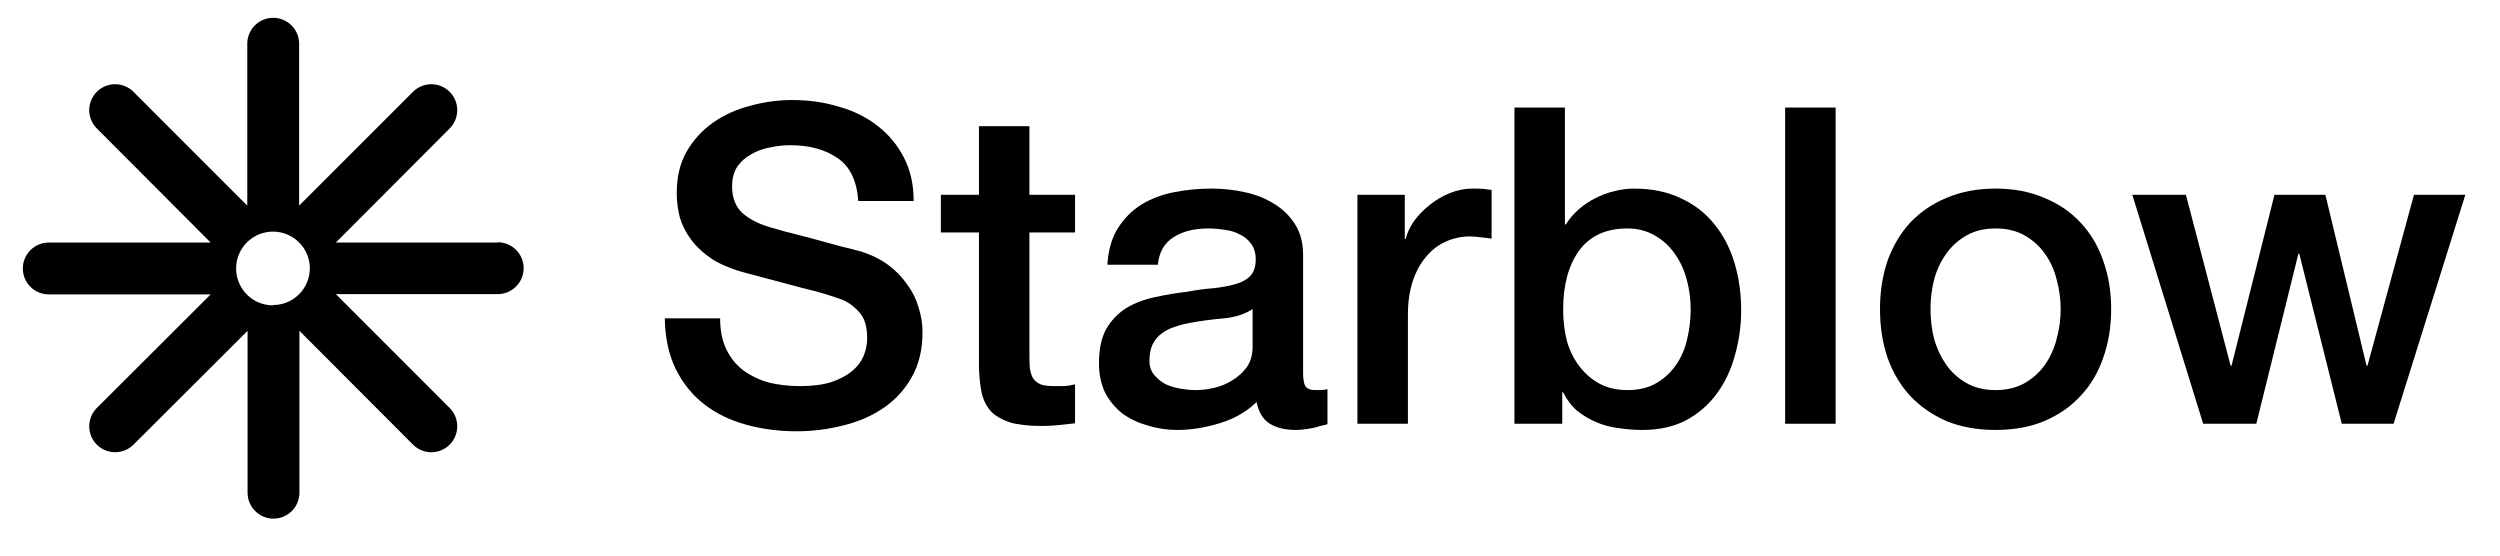
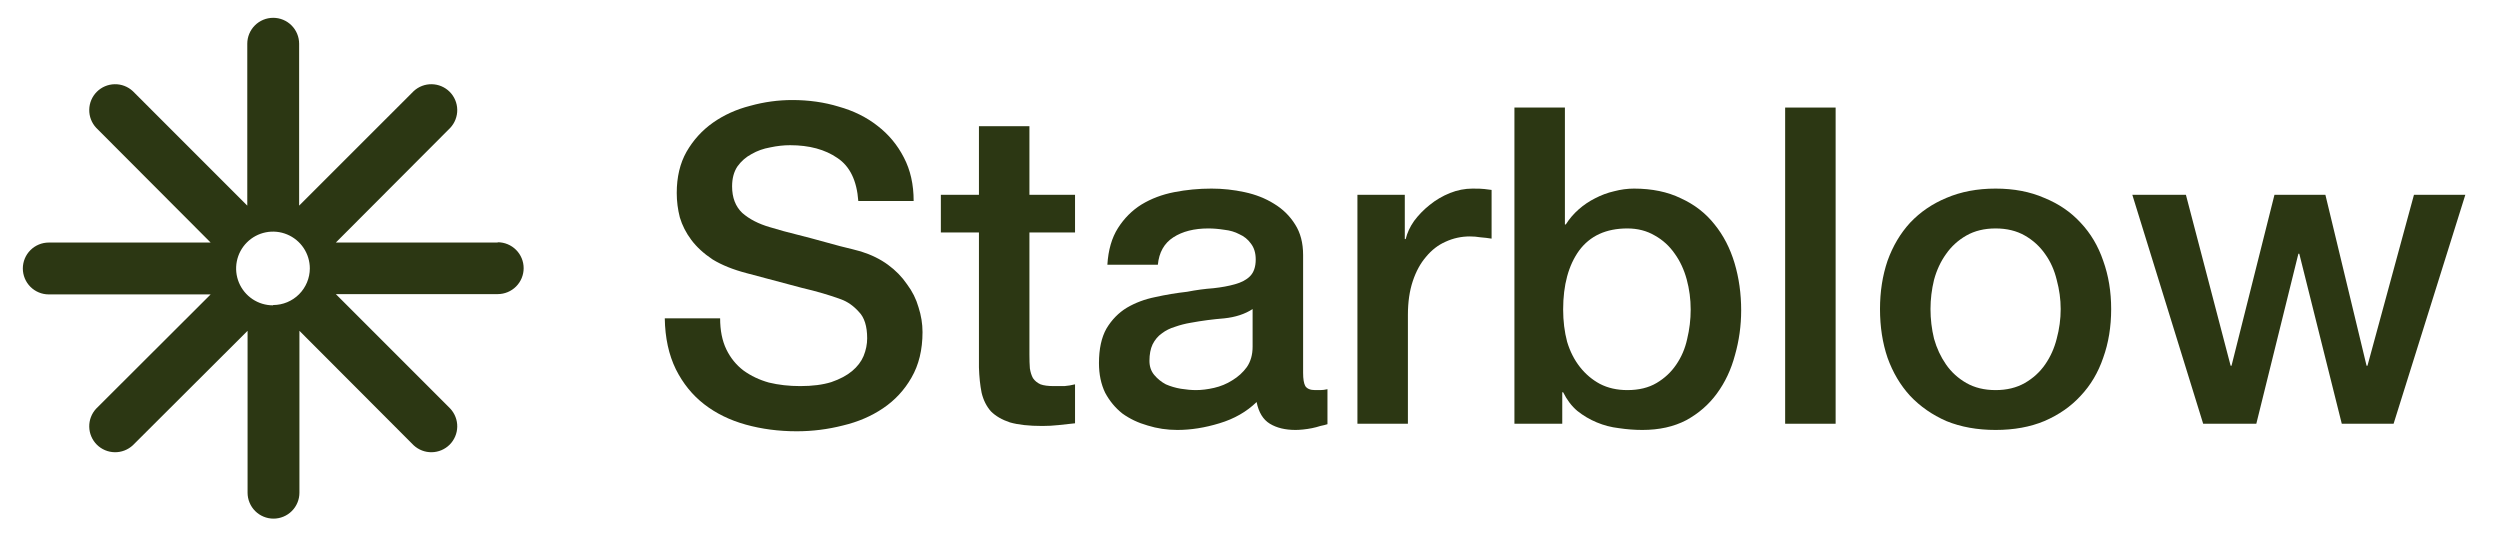
<svg xmlns="http://www.w3.org/2000/svg" width="135" height="30" viewBox="0 0 135 30" fill="none">
-   <path d="M38.887 17.191C38.887 17.844 38.999 18.402 39.222 18.865C39.445 19.327 39.756 19.71 40.155 20.012C40.553 20.299 41.008 20.515 41.518 20.658C42.044 20.786 42.61 20.849 43.216 20.849C43.869 20.849 44.427 20.778 44.89 20.634C45.352 20.475 45.727 20.276 46.014 20.037C46.3 19.797 46.508 19.526 46.635 19.223C46.763 18.905 46.827 18.586 46.827 18.267C46.827 17.613 46.675 17.135 46.372 16.832C46.085 16.513 45.766 16.29 45.416 16.163C44.81 15.939 44.1 15.732 43.287 15.541C42.49 15.334 41.502 15.07 40.322 14.752C39.589 14.56 38.975 14.313 38.481 14.01C38.003 13.692 37.62 13.341 37.333 12.958C37.046 12.576 36.839 12.169 36.711 11.739C36.6 11.308 36.544 10.87 36.544 10.423C36.544 9.563 36.719 8.821 37.07 8.2C37.437 7.562 37.915 7.036 38.505 6.621C39.095 6.207 39.764 5.904 40.514 5.713C41.263 5.505 42.02 5.402 42.785 5.402C43.678 5.402 44.515 5.521 45.296 5.76C46.093 5.984 46.787 6.326 47.377 6.789C47.982 7.251 48.461 7.825 48.811 8.51C49.162 9.18 49.337 9.961 49.337 10.854H46.348C46.269 9.754 45.894 8.981 45.224 8.534C44.555 8.072 43.702 7.841 42.666 7.841C42.315 7.841 41.956 7.881 41.59 7.96C41.223 8.024 40.888 8.144 40.585 8.319C40.282 8.479 40.027 8.702 39.82 8.989C39.629 9.276 39.533 9.634 39.533 10.065C39.533 10.671 39.716 11.149 40.083 11.499C40.466 11.834 40.96 12.089 41.566 12.265C41.629 12.281 41.877 12.352 42.307 12.48C42.753 12.592 43.248 12.719 43.79 12.863C44.332 13.006 44.858 13.149 45.368 13.293C45.894 13.421 46.269 13.516 46.492 13.58C47.05 13.755 47.536 13.994 47.95 14.297C48.365 14.6 48.708 14.951 48.979 15.35C49.266 15.732 49.473 16.147 49.6 16.593C49.744 17.039 49.816 17.486 49.816 17.932C49.816 18.889 49.616 19.71 49.218 20.395C48.835 21.065 48.325 21.615 47.687 22.045C47.05 22.476 46.324 22.786 45.511 22.978C44.698 23.185 43.869 23.289 43.024 23.289C42.052 23.289 41.135 23.169 40.274 22.93C39.413 22.691 38.664 22.324 38.027 21.83C37.389 21.336 36.879 20.706 36.496 19.941C36.114 19.16 35.914 18.243 35.898 17.191H38.887Z" fill="black" />
-   <path d="M50.806 10.519H52.863V6.813H55.589V10.519H58.052V12.552H55.589V19.152C55.589 19.439 55.597 19.686 55.613 19.893C55.645 20.1 55.701 20.276 55.78 20.419C55.876 20.562 56.012 20.674 56.187 20.754C56.362 20.818 56.601 20.849 56.904 20.849C57.096 20.849 57.287 20.849 57.478 20.849C57.669 20.834 57.861 20.802 58.052 20.754V22.858C57.749 22.89 57.454 22.922 57.167 22.954C56.88 22.986 56.586 23.002 56.283 23.002C55.565 23.002 54.983 22.938 54.537 22.81C54.106 22.667 53.764 22.468 53.509 22.212C53.27 21.942 53.102 21.607 53.007 21.208C52.927 20.81 52.879 20.355 52.863 19.845V12.552H50.806V10.519Z" fill="black" />
-   <path d="M70.368 20.132C70.368 20.467 70.407 20.706 70.487 20.849C70.583 20.993 70.758 21.065 71.013 21.065C71.093 21.065 71.189 21.065 71.3 21.065C71.412 21.065 71.539 21.049 71.683 21.017V22.906C71.587 22.938 71.46 22.97 71.3 23.002C71.157 23.049 71.005 23.089 70.846 23.121C70.686 23.153 70.527 23.177 70.368 23.193C70.208 23.209 70.073 23.217 69.961 23.217C69.403 23.217 68.941 23.105 68.574 22.882C68.207 22.659 67.968 22.268 67.857 21.71C67.315 22.236 66.645 22.619 65.848 22.858C65.067 23.097 64.31 23.217 63.576 23.217C63.018 23.217 62.484 23.137 61.974 22.978C61.464 22.834 61.01 22.619 60.611 22.332C60.228 22.029 59.917 21.655 59.678 21.208C59.455 20.746 59.344 20.212 59.344 19.606C59.344 18.841 59.479 18.219 59.75 17.741C60.037 17.263 60.404 16.888 60.85 16.617C61.312 16.346 61.823 16.155 62.381 16.043C62.955 15.915 63.528 15.82 64.102 15.756C64.597 15.66 65.067 15.597 65.513 15.565C65.96 15.517 66.35 15.445 66.685 15.35C67.036 15.254 67.307 15.11 67.498 14.919C67.705 14.712 67.809 14.409 67.809 14.01C67.809 13.66 67.721 13.373 67.546 13.149C67.386 12.926 67.179 12.759 66.924 12.647C66.685 12.52 66.414 12.44 66.111 12.408C65.808 12.36 65.521 12.336 65.25 12.336C64.485 12.336 63.855 12.496 63.361 12.815C62.867 13.134 62.588 13.628 62.524 14.297H59.798C59.846 13.5 60.037 12.839 60.372 12.313C60.707 11.787 61.129 11.364 61.639 11.045C62.165 10.726 62.755 10.503 63.409 10.376C64.062 10.248 64.732 10.184 65.418 10.184C66.023 10.184 66.621 10.248 67.211 10.376C67.801 10.503 68.327 10.71 68.789 10.997C69.267 11.284 69.65 11.659 69.937 12.121C70.224 12.568 70.368 13.118 70.368 13.771V20.132ZM67.641 16.689C67.227 16.96 66.717 17.127 66.111 17.191C65.505 17.239 64.899 17.318 64.294 17.43C64.007 17.478 63.728 17.549 63.457 17.645C63.186 17.725 62.947 17.844 62.739 18.004C62.532 18.147 62.365 18.347 62.237 18.602C62.126 18.841 62.07 19.136 62.07 19.486C62.07 19.789 62.157 20.044 62.333 20.252C62.508 20.459 62.715 20.626 62.955 20.754C63.21 20.865 63.481 20.945 63.767 20.993C64.07 21.041 64.341 21.065 64.581 21.065C64.883 21.065 65.21 21.025 65.561 20.945C65.912 20.865 66.239 20.73 66.541 20.539C66.86 20.347 67.123 20.108 67.331 19.821C67.538 19.518 67.641 19.152 67.641 18.721V16.689Z" fill="black" />
-   <path d="M73.301 10.519H75.859V12.91H75.907C75.987 12.576 76.138 12.249 76.362 11.93C76.601 11.611 76.88 11.324 77.199 11.069C77.533 10.798 77.9 10.583 78.299 10.423C78.697 10.264 79.104 10.184 79.518 10.184C79.837 10.184 80.052 10.192 80.164 10.208C80.291 10.224 80.419 10.24 80.546 10.256V12.886C80.355 12.855 80.156 12.831 79.949 12.815C79.757 12.783 79.566 12.767 79.375 12.767C78.912 12.767 78.474 12.863 78.059 13.054C77.661 13.229 77.31 13.5 77.007 13.867C76.704 14.218 76.465 14.656 76.29 15.182C76.115 15.708 76.027 16.314 76.027 17V22.882H73.301V10.519Z" fill="black" />
-   <path d="M81.779 5.808H84.505V12.121H84.553C84.745 11.818 84.976 11.547 85.247 11.308C85.518 11.069 85.813 10.87 86.132 10.71C86.466 10.535 86.809 10.408 87.16 10.328C87.526 10.232 87.885 10.184 88.236 10.184C89.208 10.184 90.053 10.36 90.771 10.71C91.504 11.045 92.11 11.515 92.588 12.121C93.066 12.711 93.425 13.405 93.664 14.202C93.903 14.999 94.023 15.852 94.023 16.76C94.023 17.589 93.911 18.394 93.688 19.176C93.481 19.957 93.154 20.65 92.708 21.256C92.277 21.846 91.727 22.324 91.058 22.691C90.388 23.041 89.599 23.217 88.69 23.217C88.276 23.217 87.853 23.185 87.423 23.121C87.008 23.073 86.61 22.97 86.227 22.81C85.845 22.651 85.494 22.444 85.175 22.189C84.872 21.933 84.617 21.599 84.41 21.184H84.362V22.882H81.779V5.808ZM91.297 16.713C91.297 16.155 91.225 15.613 91.082 15.086C90.938 14.56 90.723 14.098 90.436 13.7C90.149 13.285 89.79 12.958 89.36 12.719C88.929 12.464 88.435 12.336 87.877 12.336C86.729 12.336 85.861 12.735 85.271 13.532C84.697 14.329 84.41 15.389 84.41 16.713C84.41 17.334 84.481 17.916 84.625 18.458C84.784 18.984 85.016 19.439 85.319 19.821C85.621 20.204 85.98 20.507 86.395 20.73C86.825 20.953 87.319 21.065 87.877 21.065C88.499 21.065 89.025 20.937 89.455 20.682C89.886 20.427 90.237 20.1 90.508 19.702C90.795 19.287 90.994 18.825 91.105 18.315C91.233 17.789 91.297 17.255 91.297 16.713Z" fill="black" />
-   <path d="M96.398 5.808H99.124V22.882H96.398V5.808Z" fill="black" />
-   <path d="M107.762 23.217C106.773 23.217 105.889 23.058 105.107 22.739C104.342 22.404 103.689 21.95 103.147 21.376C102.62 20.802 102.214 20.116 101.927 19.319C101.656 18.522 101.52 17.645 101.52 16.689C101.52 15.748 101.656 14.879 101.927 14.082C102.214 13.285 102.62 12.6 103.147 12.026C103.689 11.452 104.342 11.005 105.107 10.687C105.889 10.352 106.773 10.184 107.762 10.184C108.75 10.184 109.627 10.352 110.392 10.687C111.173 11.005 111.827 11.452 112.353 12.026C112.895 12.6 113.302 13.285 113.573 14.082C113.86 14.879 114.003 15.748 114.003 16.689C114.003 17.645 113.86 18.522 113.573 19.319C113.302 20.116 112.895 20.802 112.353 21.376C111.827 21.95 111.173 22.404 110.392 22.739C109.627 23.058 108.75 23.217 107.762 23.217ZM107.762 21.065C108.368 21.065 108.894 20.937 109.34 20.682C109.786 20.427 110.153 20.092 110.44 19.678C110.727 19.263 110.934 18.801 111.062 18.291C111.205 17.765 111.277 17.231 111.277 16.689C111.277 16.163 111.205 15.636 111.062 15.11C110.934 14.584 110.727 14.122 110.44 13.723C110.153 13.309 109.786 12.974 109.34 12.719C108.894 12.464 108.368 12.336 107.762 12.336C107.156 12.336 106.63 12.464 106.183 12.719C105.737 12.974 105.37 13.309 105.083 13.723C104.797 14.122 104.581 14.584 104.438 15.11C104.31 15.636 104.247 16.163 104.247 16.689C104.247 17.231 104.31 17.765 104.438 18.291C104.581 18.801 104.797 19.263 105.083 19.678C105.37 20.092 105.737 20.427 106.183 20.682C106.63 20.937 107.156 21.065 107.762 21.065Z" fill="black" />
-   <path d="M115.145 10.519H118.039L120.454 19.75H120.502L122.821 10.519H125.571L127.795 19.75H127.843L130.354 10.519H133.128L129.254 22.882H126.456L124.161 13.7H124.113L121.841 22.882H118.971L115.145 10.519Z" fill="black" />
-   <path d="M26.877 13.098H18.135L24.317 6.901C24.563 6.635 24.698 6.284 24.691 5.922C24.685 5.559 24.538 5.214 24.282 4.957C24.025 4.701 23.679 4.554 23.317 4.548C22.954 4.541 22.604 4.675 22.338 4.922L16.153 11.104V2.361C16.153 1.99 16.005 1.634 15.743 1.372C15.48 1.109 15.124 0.962 14.753 0.962C14.382 0.962 14.026 1.109 13.763 1.372C13.501 1.634 13.353 1.99 13.353 2.361V11.104L7.172 4.922C6.906 4.675 6.555 4.541 6.193 4.548C5.83 4.554 5.485 4.701 5.228 4.957C4.972 5.214 4.825 5.559 4.819 5.922C4.812 6.284 4.946 6.635 5.193 6.901L11.375 13.098H2.632C2.261 13.098 1.905 13.246 1.643 13.508C1.38 13.771 1.233 14.127 1.233 14.498C1.233 14.869 1.38 15.225 1.643 15.488C1.905 15.75 2.261 15.898 2.632 15.898H11.375L5.193 22.067C4.946 22.333 4.812 22.683 4.819 23.046C4.825 23.408 4.972 23.754 5.228 24.011C5.485 24.267 5.83 24.414 6.193 24.42C6.555 24.427 6.906 24.292 7.172 24.046L13.369 17.864V26.606C13.369 26.79 13.405 26.972 13.476 27.142C13.546 27.312 13.649 27.466 13.779 27.596C13.909 27.726 14.063 27.829 14.233 27.899C14.403 27.97 14.585 28.006 14.769 28.006C14.953 28.006 15.135 27.97 15.305 27.899C15.475 27.829 15.629 27.726 15.759 27.596C15.889 27.466 15.992 27.312 16.062 27.142C16.133 26.972 16.169 26.79 16.169 26.606V17.864L22.338 24.046C22.604 24.292 22.954 24.427 23.317 24.42C23.679 24.414 24.025 24.267 24.282 24.011C24.538 23.754 24.685 23.408 24.691 23.046C24.698 22.683 24.563 22.333 24.317 22.067L18.135 15.882H26.877C27.248 15.882 27.605 15.734 27.867 15.472C28.13 15.209 28.277 14.853 28.277 14.482C28.277 14.111 28.13 13.755 27.867 13.492C27.605 13.23 27.248 13.082 26.877 13.082V13.098ZM14.741 16.488C14.347 16.488 13.962 16.372 13.635 16.153C13.308 15.934 13.053 15.623 12.902 15.26C12.751 14.896 12.712 14.496 12.789 14.11C12.865 13.724 13.055 13.369 13.333 13.091C13.612 12.812 13.966 12.623 14.352 12.546C14.739 12.469 15.139 12.508 15.502 12.659C15.866 12.81 16.177 13.065 16.396 13.392C16.614 13.72 16.731 14.104 16.731 14.498C16.728 15.021 16.518 15.522 16.148 15.892C15.777 16.262 15.276 16.47 14.753 16.472L14.741 16.488Z" fill="black" />
+   <path d="M38.887 17.191C38.887 17.844 38.999 18.402 39.222 18.865C39.445 19.327 39.756 19.71 40.155 20.012C40.553 20.299 41.008 20.515 41.518 20.658C42.044 20.786 42.61 20.849 43.216 20.849C43.869 20.849 44.427 20.778 44.89 20.634C45.352 20.475 45.727 20.276 46.014 20.037C46.3 19.797 46.508 19.526 46.635 19.223C46.763 18.905 46.827 18.586 46.827 18.267C46.827 17.613 46.675 17.135 46.372 16.832C46.085 16.513 45.766 16.29 45.416 16.163C44.81 15.939 44.1 15.732 43.287 15.541C42.49 15.334 41.502 15.07 40.322 14.752C39.589 14.56 38.975 14.313 38.481 14.01C38.003 13.692 37.62 13.341 37.333 12.958C37.046 12.576 36.839 12.169 36.711 11.739C36.6 11.308 36.544 10.87 36.544 10.423C36.544 9.563 36.719 8.821 37.07 8.2C37.437 7.562 37.915 7.036 38.505 6.621C39.095 6.207 39.764 5.904 40.514 5.713C41.263 5.505 42.02 5.402 42.785 5.402C43.678 5.402 44.515 5.521 45.296 5.76C46.093 5.984 46.787 6.326 47.377 6.789C47.982 7.251 48.461 7.825 48.811 8.51C49.162 9.18 49.337 9.961 49.337 10.854H46.348C46.269 9.754 45.894 8.981 45.224 8.534C44.555 8.072 43.702 7.841 42.666 7.841C42.315 7.841 41.956 7.881 41.59 7.96C41.223 8.024 40.888 8.144 40.585 8.319C40.282 8.479 40.027 8.702 39.82 8.989C39.629 9.276 39.533 9.634 39.533 10.065C39.533 10.671 39.716 11.149 40.083 11.499C40.466 11.834 40.96 12.089 41.566 12.265C41.629 12.281 41.877 12.352 42.307 12.48C42.753 12.592 43.248 12.719 43.79 12.863C44.332 13.006 44.858 13.149 45.368 13.293C45.894 13.421 46.269 13.516 46.492 13.58C47.05 13.755 47.536 13.994 47.95 14.297C48.365 14.6 48.708 14.951 48.979 15.35C49.266 15.732 49.473 16.147 49.6 16.593C49.744 17.039 49.816 17.486 49.816 17.932C49.816 18.889 49.616 19.71 49.218 20.395C48.835 21.065 48.325 21.615 47.687 22.045C47.05 22.476 46.324 22.786 45.511 22.978C44.698 23.185 43.869 23.289 43.024 23.289C42.052 23.289 41.135 23.169 40.274 22.93C39.413 22.691 38.664 22.324 38.027 21.83C37.389 21.336 36.879 20.706 36.496 19.941C36.114 19.16 35.914 18.243 35.898 17.191H38.887Z" fill="#2c3713" />
+   <path d="M50.806 10.519H52.863V6.813H55.589V10.519H58.052V12.552H55.589V19.152C55.589 19.439 55.597 19.686 55.613 19.893C55.645 20.1 55.701 20.276 55.78 20.419C55.876 20.562 56.012 20.674 56.187 20.754C56.362 20.818 56.601 20.849 56.904 20.849C57.096 20.849 57.287 20.849 57.478 20.849C57.669 20.834 57.861 20.802 58.052 20.754V22.858C57.749 22.89 57.454 22.922 57.167 22.954C56.88 22.986 56.586 23.002 56.283 23.002C55.565 23.002 54.983 22.938 54.537 22.81C54.106 22.667 53.764 22.468 53.509 22.212C53.27 21.942 53.102 21.607 53.007 21.208C52.927 20.81 52.879 20.355 52.863 19.845V12.552H50.806V10.519Z" fill="#2c3713" />
+   <path d="M70.368 20.132C70.368 20.467 70.407 20.706 70.487 20.849C70.583 20.993 70.758 21.065 71.013 21.065C71.093 21.065 71.189 21.065 71.3 21.065C71.412 21.065 71.539 21.049 71.683 21.017V22.906C71.587 22.938 71.46 22.97 71.3 23.002C71.157 23.049 71.005 23.089 70.846 23.121C70.686 23.153 70.527 23.177 70.368 23.193C70.208 23.209 70.073 23.217 69.961 23.217C69.403 23.217 68.941 23.105 68.574 22.882C68.207 22.659 67.968 22.268 67.857 21.71C67.315 22.236 66.645 22.619 65.848 22.858C65.067 23.097 64.31 23.217 63.576 23.217C63.018 23.217 62.484 23.137 61.974 22.978C61.464 22.834 61.01 22.619 60.611 22.332C60.228 22.029 59.917 21.655 59.678 21.208C59.455 20.746 59.344 20.212 59.344 19.606C59.344 18.841 59.479 18.219 59.75 17.741C60.037 17.263 60.404 16.888 60.85 16.617C61.312 16.346 61.823 16.155 62.381 16.043C62.955 15.915 63.528 15.82 64.102 15.756C64.597 15.66 65.067 15.597 65.513 15.565C65.96 15.517 66.35 15.445 66.685 15.35C67.036 15.254 67.307 15.11 67.498 14.919C67.705 14.712 67.809 14.409 67.809 14.01C67.809 13.66 67.721 13.373 67.546 13.149C67.386 12.926 67.179 12.759 66.924 12.647C66.685 12.52 66.414 12.44 66.111 12.408C65.808 12.36 65.521 12.336 65.25 12.336C64.485 12.336 63.855 12.496 63.361 12.815C62.867 13.134 62.588 13.628 62.524 14.297H59.798C59.846 13.5 60.037 12.839 60.372 12.313C60.707 11.787 61.129 11.364 61.639 11.045C62.165 10.726 62.755 10.503 63.409 10.376C64.062 10.248 64.732 10.184 65.418 10.184C66.023 10.184 66.621 10.248 67.211 10.376C67.801 10.503 68.327 10.71 68.789 10.997C69.267 11.284 69.65 11.659 69.937 12.121C70.224 12.568 70.368 13.118 70.368 13.771V20.132ZM67.641 16.689C67.227 16.96 66.717 17.127 66.111 17.191C65.505 17.239 64.899 17.318 64.294 17.43C64.007 17.478 63.728 17.549 63.457 17.645C63.186 17.725 62.947 17.844 62.739 18.004C62.532 18.147 62.365 18.347 62.237 18.602C62.126 18.841 62.07 19.136 62.07 19.486C62.07 19.789 62.157 20.044 62.333 20.252C62.508 20.459 62.715 20.626 62.955 20.754C63.21 20.865 63.481 20.945 63.767 20.993C64.07 21.041 64.341 21.065 64.581 21.065C64.883 21.065 65.21 21.025 65.561 20.945C65.912 20.865 66.239 20.73 66.541 20.539C66.86 20.347 67.123 20.108 67.331 19.821C67.538 19.518 67.641 19.152 67.641 18.721V16.689Z" fill="#2c3713" />
+   <path d="M73.301 10.519H75.859V12.91H75.907C75.987 12.576 76.138 12.249 76.362 11.93C76.601 11.611 76.88 11.324 77.199 11.069C77.533 10.798 77.9 10.583 78.299 10.423C78.697 10.264 79.104 10.184 79.518 10.184C79.837 10.184 80.052 10.192 80.164 10.208C80.291 10.224 80.419 10.24 80.546 10.256V12.886C80.355 12.855 80.156 12.831 79.949 12.815C79.757 12.783 79.566 12.767 79.375 12.767C78.912 12.767 78.474 12.863 78.059 13.054C77.661 13.229 77.31 13.5 77.007 13.867C76.704 14.218 76.465 14.656 76.29 15.182C76.115 15.708 76.027 16.314 76.027 17V22.882H73.301V10.519Z" fill="#2c3713" />
+   <path d="M81.779 5.808H84.505V12.121H84.553C84.745 11.818 84.976 11.547 85.247 11.308C85.518 11.069 85.813 10.87 86.132 10.71C86.466 10.535 86.809 10.408 87.16 10.328C87.526 10.232 87.885 10.184 88.236 10.184C89.208 10.184 90.053 10.36 90.771 10.71C91.504 11.045 92.11 11.515 92.588 12.121C93.066 12.711 93.425 13.405 93.664 14.202C93.903 14.999 94.023 15.852 94.023 16.76C94.023 17.589 93.911 18.394 93.688 19.176C93.481 19.957 93.154 20.65 92.708 21.256C92.277 21.846 91.727 22.324 91.058 22.691C90.388 23.041 89.599 23.217 88.69 23.217C88.276 23.217 87.853 23.185 87.423 23.121C87.008 23.073 86.61 22.97 86.227 22.81C85.845 22.651 85.494 22.444 85.175 22.189C84.872 21.933 84.617 21.599 84.41 21.184H84.362V22.882H81.779V5.808ZM91.297 16.713C91.297 16.155 91.225 15.613 91.082 15.086C90.938 14.56 90.723 14.098 90.436 13.7C90.149 13.285 89.79 12.958 89.36 12.719C88.929 12.464 88.435 12.336 87.877 12.336C86.729 12.336 85.861 12.735 85.271 13.532C84.697 14.329 84.41 15.389 84.41 16.713C84.41 17.334 84.481 17.916 84.625 18.458C84.784 18.984 85.016 19.439 85.319 19.821C85.621 20.204 85.98 20.507 86.395 20.73C86.825 20.953 87.319 21.065 87.877 21.065C88.499 21.065 89.025 20.937 89.455 20.682C89.886 20.427 90.237 20.1 90.508 19.702C90.795 19.287 90.994 18.825 91.105 18.315C91.233 17.789 91.297 17.255 91.297 16.713Z" fill="#2c3713" />
+   <path d="M96.398 5.808H99.124V22.882H96.398V5.808Z" fill="#2c3713" />
+   <path d="M107.762 23.217C106.773 23.217 105.889 23.058 105.107 22.739C104.342 22.404 103.689 21.95 103.147 21.376C102.62 20.802 102.214 20.116 101.927 19.319C101.656 18.522 101.52 17.645 101.52 16.689C101.52 15.748 101.656 14.879 101.927 14.082C102.214 13.285 102.62 12.6 103.147 12.026C103.689 11.452 104.342 11.005 105.107 10.687C105.889 10.352 106.773 10.184 107.762 10.184C108.75 10.184 109.627 10.352 110.392 10.687C111.173 11.005 111.827 11.452 112.353 12.026C112.895 12.6 113.302 13.285 113.573 14.082C113.86 14.879 114.003 15.748 114.003 16.689C114.003 17.645 113.86 18.522 113.573 19.319C113.302 20.116 112.895 20.802 112.353 21.376C111.827 21.95 111.173 22.404 110.392 22.739C109.627 23.058 108.75 23.217 107.762 23.217ZM107.762 21.065C108.368 21.065 108.894 20.937 109.34 20.682C109.786 20.427 110.153 20.092 110.44 19.678C110.727 19.263 110.934 18.801 111.062 18.291C111.205 17.765 111.277 17.231 111.277 16.689C111.277 16.163 111.205 15.636 111.062 15.11C110.934 14.584 110.727 14.122 110.44 13.723C110.153 13.309 109.786 12.974 109.34 12.719C108.894 12.464 108.368 12.336 107.762 12.336C107.156 12.336 106.63 12.464 106.183 12.719C105.737 12.974 105.37 13.309 105.083 13.723C104.797 14.122 104.581 14.584 104.438 15.11C104.31 15.636 104.247 16.163 104.247 16.689C104.247 17.231 104.31 17.765 104.438 18.291C104.581 18.801 104.797 19.263 105.083 19.678C105.37 20.092 105.737 20.427 106.183 20.682C106.63 20.937 107.156 21.065 107.762 21.065Z" fill="#2c3713" />
+   <path d="M115.145 10.519H118.039L120.454 19.75H120.502L122.821 10.519H125.571L127.795 19.75H127.843L130.354 10.519H133.128L129.254 22.882H126.456L124.161 13.7H124.113L121.841 22.882H118.971L115.145 10.519Z" fill="#2c3713" />
+   <path d="M26.877 13.098H18.135L24.317 6.901C24.563 6.635 24.698 6.284 24.691 5.922C24.685 5.559 24.538 5.214 24.282 4.957C24.025 4.701 23.679 4.554 23.317 4.548C22.954 4.541 22.604 4.675 22.338 4.922L16.153 11.104V2.361C16.153 1.99 16.005 1.634 15.743 1.372C15.48 1.109 15.124 0.962 14.753 0.962C14.382 0.962 14.026 1.109 13.763 1.372C13.501 1.634 13.353 1.99 13.353 2.361V11.104L7.172 4.922C6.906 4.675 6.555 4.541 6.193 4.548C5.83 4.554 5.485 4.701 5.228 4.957C4.972 5.214 4.825 5.559 4.819 5.922C4.812 6.284 4.946 6.635 5.193 6.901L11.375 13.098H2.632C2.261 13.098 1.905 13.246 1.643 13.508C1.38 13.771 1.233 14.127 1.233 14.498C1.233 14.869 1.38 15.225 1.643 15.488C1.905 15.75 2.261 15.898 2.632 15.898H11.375L5.193 22.067C4.946 22.333 4.812 22.683 4.819 23.046C4.825 23.408 4.972 23.754 5.228 24.011C5.485 24.267 5.83 24.414 6.193 24.42C6.555 24.427 6.906 24.292 7.172 24.046L13.369 17.864V26.606C13.369 26.79 13.405 26.972 13.476 27.142C13.546 27.312 13.649 27.466 13.779 27.596C13.909 27.726 14.063 27.829 14.233 27.899C14.403 27.97 14.585 28.006 14.769 28.006C14.953 28.006 15.135 27.97 15.305 27.899C15.475 27.829 15.629 27.726 15.759 27.596C15.889 27.466 15.992 27.312 16.062 27.142C16.133 26.972 16.169 26.79 16.169 26.606V17.864L22.338 24.046C22.604 24.292 22.954 24.427 23.317 24.42C23.679 24.414 24.025 24.267 24.282 24.011C24.538 23.754 24.685 23.408 24.691 23.046C24.698 22.683 24.563 22.333 24.317 22.067L18.135 15.882H26.877C27.248 15.882 27.605 15.734 27.867 15.472C28.13 15.209 28.277 14.853 28.277 14.482C28.277 14.111 28.13 13.755 27.867 13.492C27.605 13.23 27.248 13.082 26.877 13.082V13.098ZM14.741 16.488C14.347 16.488 13.962 16.372 13.635 16.153C13.308 15.934 13.053 15.623 12.902 15.26C12.751 14.896 12.712 14.496 12.789 14.11C12.865 13.724 13.055 13.369 13.333 13.091C13.612 12.812 13.966 12.623 14.352 12.546C14.739 12.469 15.139 12.508 15.502 12.659C15.866 12.81 16.177 13.065 16.396 13.392C16.614 13.72 16.731 14.104 16.731 14.498C16.728 15.021 16.518 15.522 16.148 15.892C15.777 16.262 15.276 16.47 14.753 16.472L14.741 16.488Z" fill="#2c3713" />
</svg>
